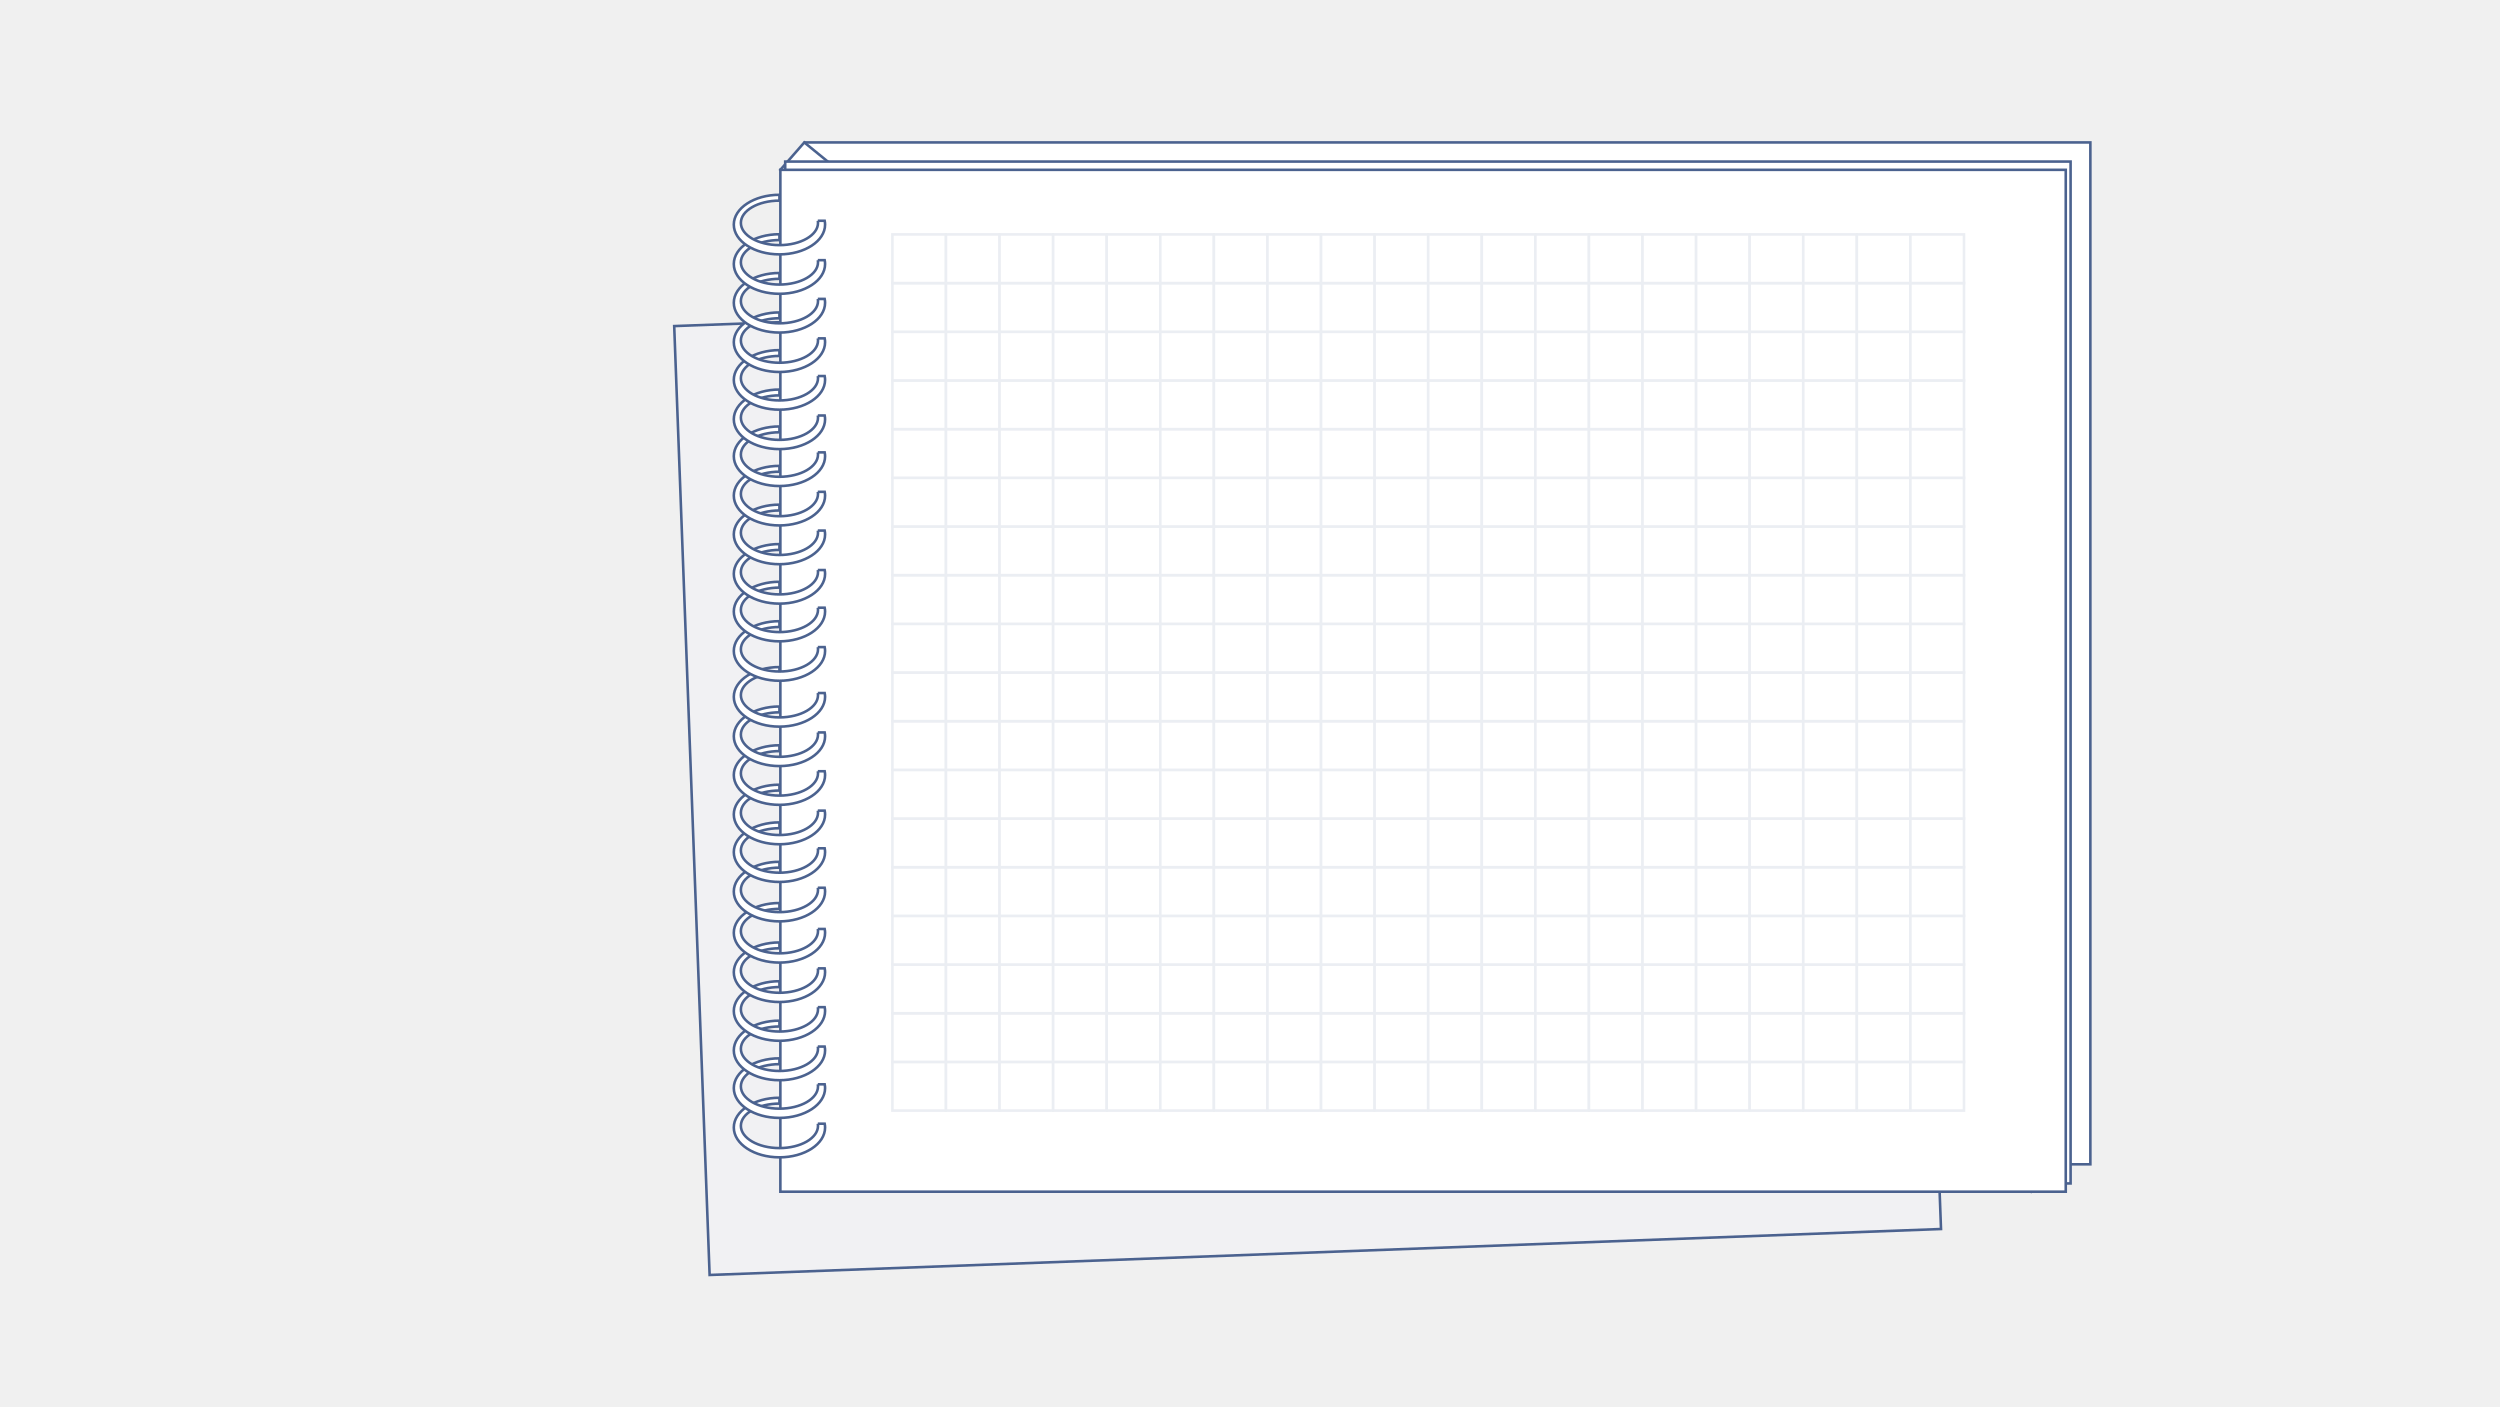
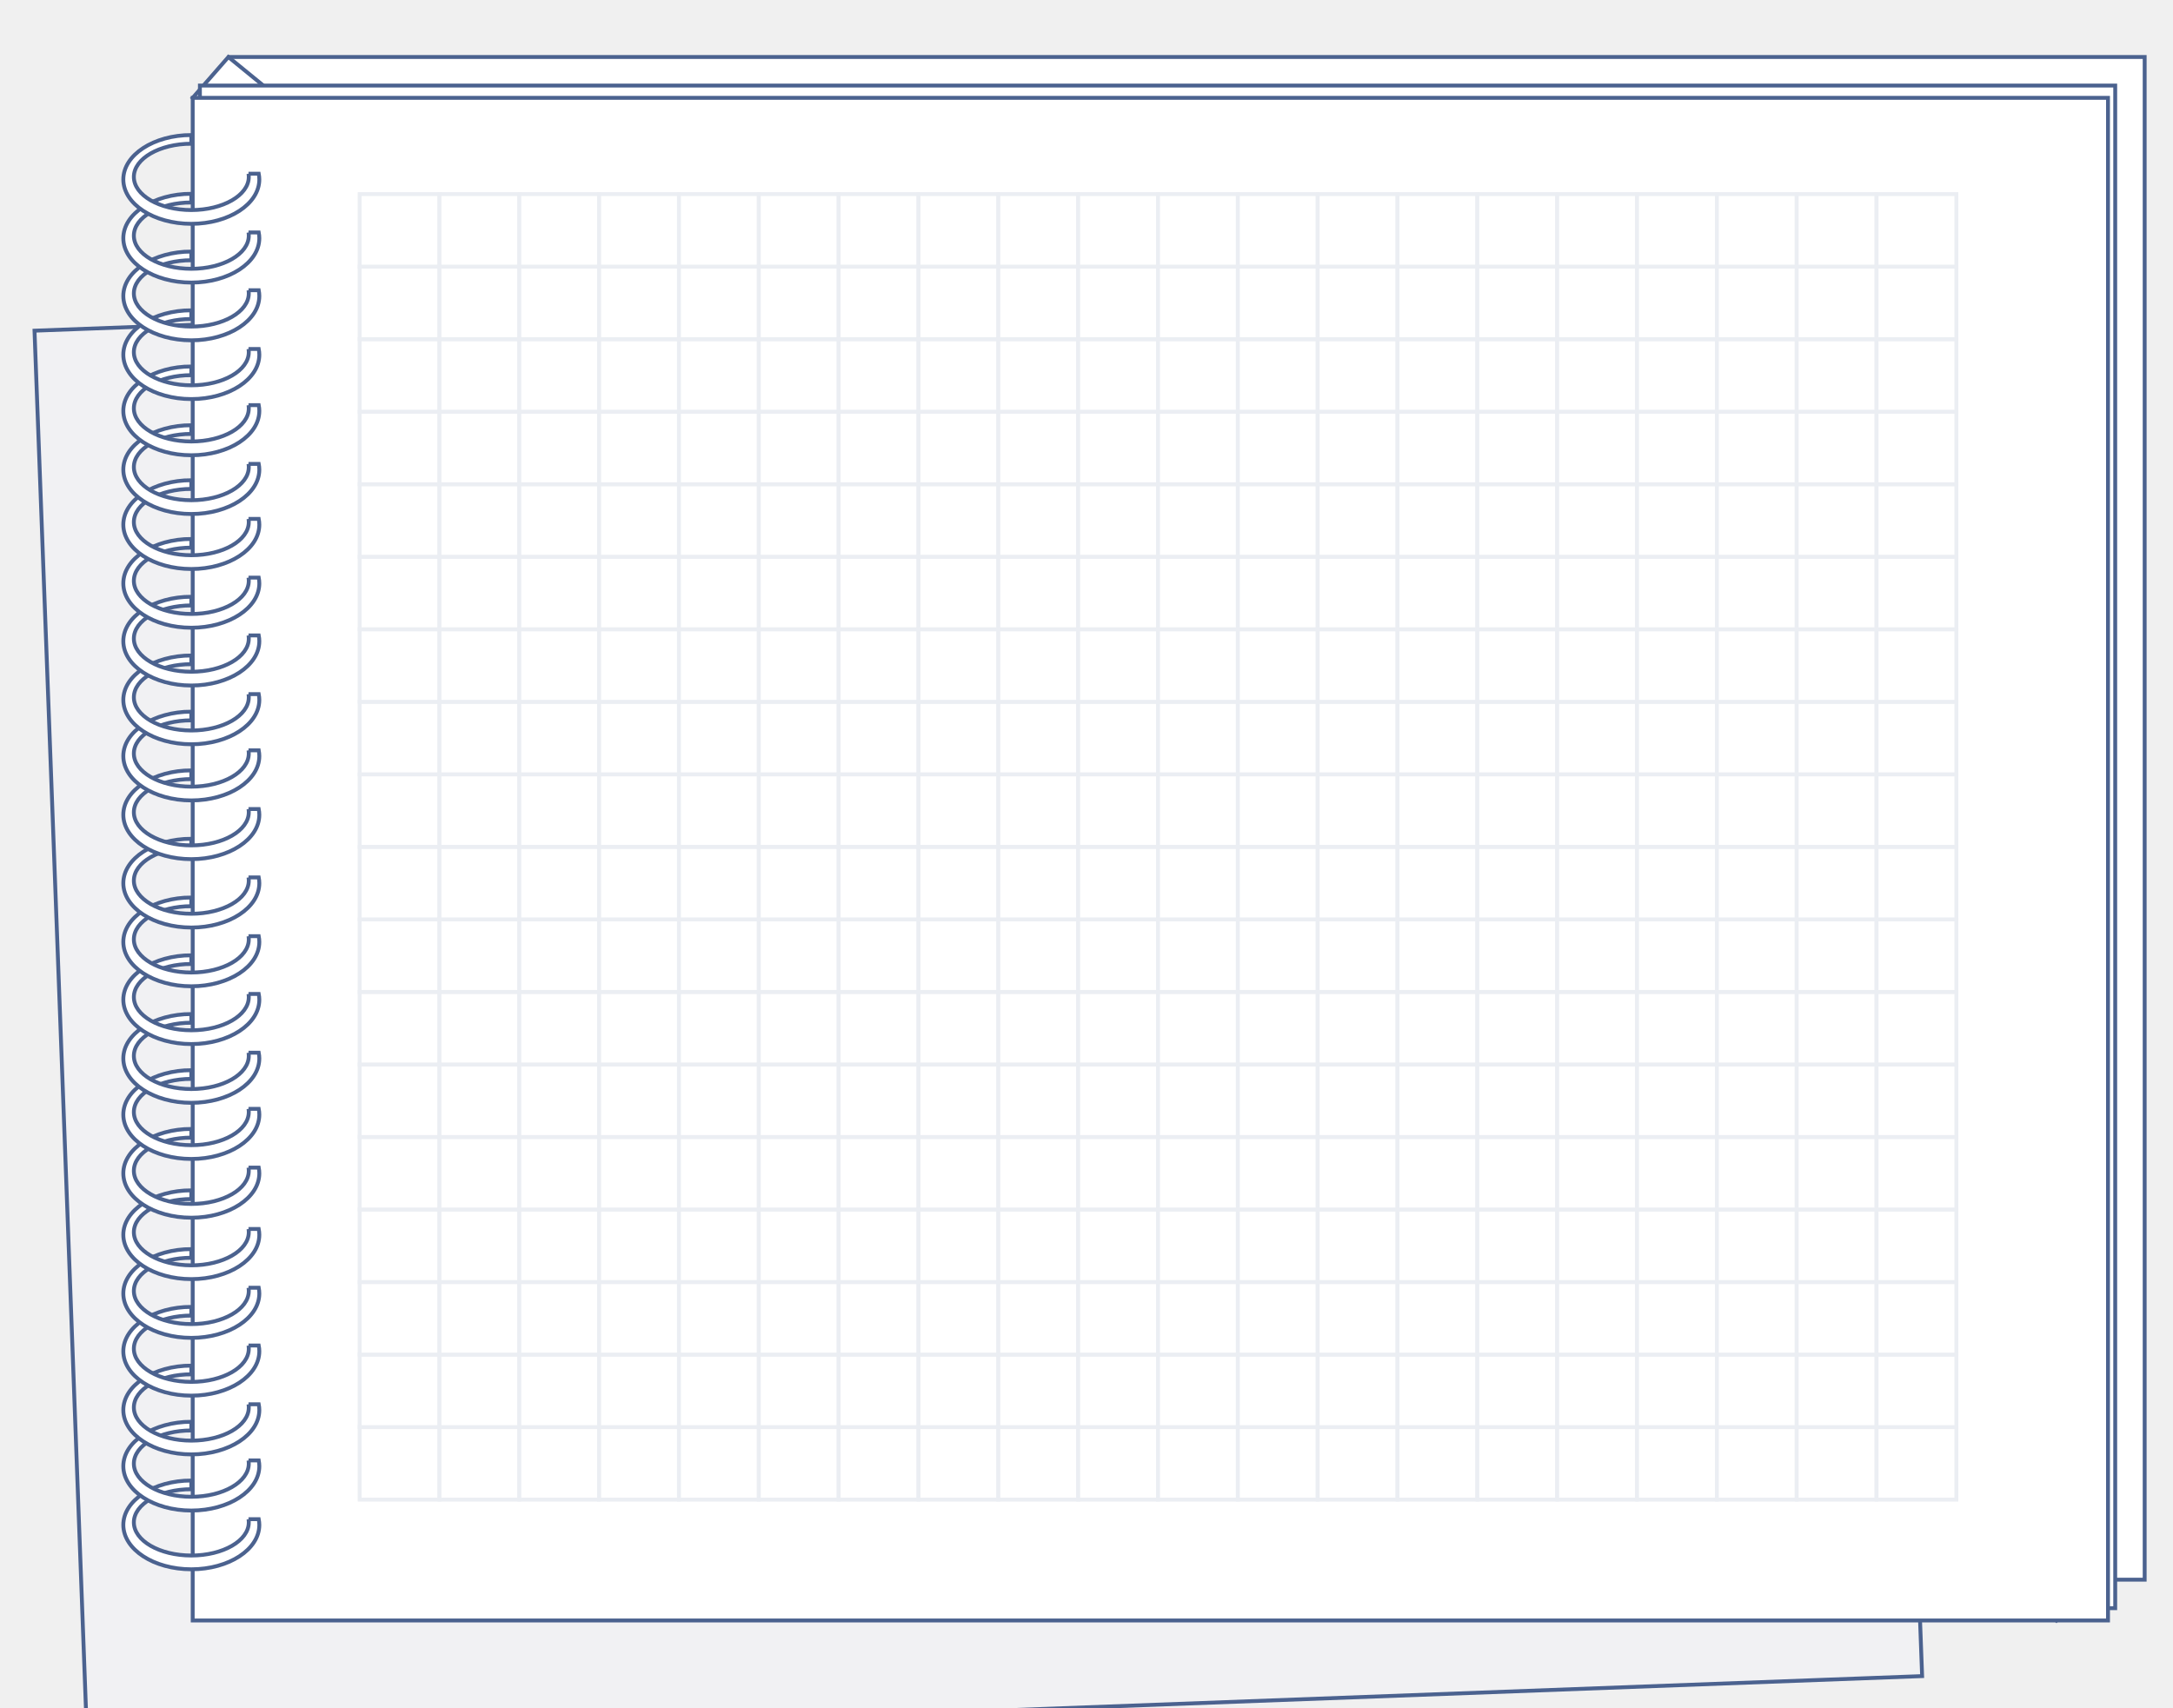
- <svg xmlns="http://www.w3.org/2000/svg" id="_2常見問題筆記本" data-name="2常見問題筆記本" viewBox="0 0 1920 1080">
+ <svg xmlns="http://www.w3.org/2000/svg" id="_2常見問題筆記本" data-name="2常見問題筆記本" viewBox="500 80 1120 880">
  <defs>
    <style>
      .cls-1 {
        opacity: .11;
      }

      .cls-2 {
        fill: #f1f1f3;
      }

      .cls-2, .cls-3 {
        stroke: #4b628f;
        stroke-miterlimit: 10;
        stroke-width: 2px;
      }

      .cls-3 {
        fill: #fff;
      }
    </style>
  </defs>
  <rect id="_底板" data-name="底板" class="cls-2" x="639.61" y="123.98" width="729.25" height="946.37" transform="translate(444.9462 1622.967) rotate(-92.1374)" />
  <rect id="_書底" data-name="書底" class="cls-3" x="719.41" y="8.18" width="784.79" height="987.18" transform="translate(610.0366 1613.58) rotate(-90)" />
  <polygon id="_厚度" data-name="厚度" class="cls-3" points="1578.27 894.17 1559.87 915.22 599.31 130.43 617.71 109.38 1578.27 894.17" />
  <rect id="_書頁" data-name="書頁" class="cls-3" x="704.23" y="22.89" width="784.79" height="987.18" transform="translate(580.1453 1613.111) rotate(-90)" />
  <rect id="_外框" data-name="外框" class="cls-3" x="700.51" y="29.24" width="784.79" height="987.18" transform="translate(570.0791 1615.728) rotate(-90)" />
  <g id="_線圈" data-name="線圈">
    <path class="cls-3" d="M628.09,863c.09.54.14,1.09.14,1.64,0,9.44-13.26,17.09-29.62,17.09s-29.62-7.65-29.62-17.09,13.26-17.09,29.62-17.09v-4.48c-19.36,0-35.05,10.24-35.05,22.88s15.69,22.88,35.05,22.88,35.05-10.24,35.05-22.88c0-1-.11-1.98-.3-2.95h-5.28Z" />
    <path class="cls-3" d="M628.09,832.72c.09.54.14,1.09.14,1.64,0,9.44-13.26,17.09-29.62,17.09s-29.62-7.65-29.62-17.09,13.26-17.09,29.62-17.09v-4.48c-19.36,0-35.05,10.24-35.05,22.88s15.69,22.88,35.05,22.88,35.05-10.24,35.05-22.88c0-1-.11-1.98-.3-2.95h-5.28Z" />
    <path class="cls-3" d="M628.09,803.78c.09.54.14,1.09.14,1.64,0,9.44-13.26,17.09-29.62,17.09s-29.62-7.65-29.62-17.09,13.26-17.09,29.62-17.09v-4.48c-19.36,0-35.05,10.24-35.05,22.88s15.69,22.88,35.05,22.88,35.05-10.24,35.05-22.88c0-1-.11-1.98-.3-2.95h-5.28Z" />
    <path class="cls-3" d="M628.09,773.5c.09.54.14,1.09.14,1.64,0,9.44-13.26,17.09-29.62,17.09s-29.62-7.65-29.62-17.09,13.26-17.09,29.62-17.09v-4.48c-19.36,0-35.05,10.24-35.05,22.88s15.69,22.88,35.05,22.88,35.05-10.24,35.05-22.88c0-1-.11-1.98-.3-2.95h-5.28Z" />
    <path class="cls-3" d="M628.09,743.72c.09.54.14,1.09.14,1.64,0,9.44-13.26,17.09-29.62,17.09s-29.62-7.65-29.62-17.09,13.26-17.09,29.62-17.09v-4.48c-19.36,0-35.05,10.24-35.05,22.88s15.69,22.88,35.05,22.88,35.05-10.24,35.05-22.88c0-1-.11-1.98-.3-2.95h-5.28Z" />
    <path class="cls-3" d="M628.09,713.44c.09.54.14,1.09.14,1.64,0,9.44-13.26,17.09-29.62,17.09s-29.62-7.65-29.62-17.09,13.26-17.09,29.62-17.09v-4.48c-19.36,0-35.05,10.24-35.05,22.88s15.69,22.88,35.05,22.88,35.05-10.24,35.05-22.88c0-1-.11-1.98-.3-2.95h-5.28Z" />
    <path class="cls-3" d="M628.09,681.79c.09.54.14,1.09.14,1.64,0,9.44-13.26,17.09-29.62,17.09s-29.62-7.65-29.62-17.09,13.26-17.09,29.62-17.09v-4.48c-19.36,0-35.05,10.24-35.05,22.88s15.69,22.88,35.05,22.88,35.05-10.24,35.05-22.88c0-1-.11-1.98-.3-2.95h-5.28Z" />
    <path class="cls-3" d="M628.09,651.51c.09.54.14,1.09.14,1.64,0,9.44-13.26,17.09-29.62,17.09s-29.62-7.65-29.62-17.09,13.26-17.09,29.62-17.09v-4.48c-19.36,0-35.05,10.24-35.05,22.88s15.69,22.88,35.05,22.88,35.05-10.24,35.05-22.88c0-1-.11-1.98-.3-2.95h-5.28Z" />
    <path class="cls-3" d="M628.09,622.57c.09.54.14,1.09.14,1.64,0,9.44-13.26,17.09-29.62,17.09s-29.62-7.65-29.62-17.09,13.26-17.09,29.62-17.09v-4.48c-19.36,0-35.05,10.24-35.05,22.88s15.69,22.88,35.05,22.88,35.05-10.24,35.05-22.88c0-1-.11-1.98-.3-2.95h-5.28Z" />
    <path class="cls-3" d="M628.09,592.29c.09.54.14,1.09.14,1.64,0,9.44-13.26,17.09-29.62,17.09s-29.62-7.65-29.62-17.09,13.26-17.09,29.62-17.09v-4.48c-19.36,0-35.05,10.24-35.05,22.88s15.69,22.88,35.05,22.88,35.05-10.24,35.05-22.88c0-1-.11-1.98-.3-2.95h-5.28Z" />
    <path class="cls-3" d="M628.09,562.51c.09.54.14,1.09.14,1.64,0,9.44-13.26,17.09-29.62,17.09s-29.62-7.65-29.62-17.09,13.26-17.09,29.62-17.09v-4.48c-19.36,0-35.05,10.24-35.05,22.88s15.69,22.88,35.05,22.88,35.05-10.24,35.05-22.88c0-1-.11-1.98-.3-2.95h-5.28Z" />
    <path class="cls-3" d="M628.09,532.23c.09.54.14,1.09.14,1.64,0,9.44-13.26,17.09-29.62,17.09s-29.62-7.65-29.62-17.09,13.26-17.09,29.62-17.09v-4.48c-19.36,0-35.05,10.24-35.05,22.88s15.69,22.88,35.05,22.88,35.05-10.24,35.05-22.88c0-1-.11-1.98-.3-2.95h-5.28Z" />
    <path class="cls-3" d="M628.09,496.99c.09.54.14,1.09.14,1.64,0,9.44-13.26,17.09-29.62,17.09s-29.62-7.65-29.62-17.09,13.26-17.09,29.62-17.09v-4.48c-19.36,0-35.05,10.24-35.05,22.88s15.69,22.88,35.05,22.88,35.05-10.24,35.05-22.88c0-1-.11-1.98-.3-2.95h-5.28Z" />
    <path class="cls-3" d="M628.09,466.72c.09.54.14,1.09.14,1.64,0,9.44-13.26,17.09-29.62,17.09s-29.62-7.65-29.62-17.09,13.26-17.09,29.62-17.09v-4.48c-19.36,0-35.05,10.24-35.05,22.88s15.69,22.88,35.05,22.88,35.05-10.24,35.05-22.88c0-1-.11-1.98-.3-2.95h-5.28Z" />
    <path class="cls-3" d="M628.09,437.77c.09.54.14,1.09.14,1.64,0,9.44-13.26,17.09-29.62,17.09s-29.62-7.65-29.62-17.09,13.26-17.09,29.62-17.09v-4.48c-19.36,0-35.05,10.24-35.05,22.88s15.69,22.88,35.05,22.88,35.05-10.24,35.05-22.88c0-1-.11-1.98-.3-2.95h-5.28Z" />
    <path class="cls-3" d="M628.09,407.49c.09.54.14,1.09.14,1.64,0,9.44-13.26,17.09-29.62,17.09s-29.62-7.65-29.62-17.09,13.26-17.09,29.62-17.09v-4.48c-19.36,0-35.05,10.24-35.05,22.88s15.69,22.88,35.05,22.88,35.05-10.24,35.05-22.88c0-1-.11-1.98-.3-2.95h-5.28Z" />
    <path class="cls-3" d="M628.09,377.71c.09.54.14,1.09.14,1.64,0,9.44-13.26,17.09-29.62,17.09s-29.62-7.65-29.62-17.09,13.26-17.09,29.62-17.09v-4.48c-19.36,0-35.05,10.24-35.05,22.88s15.69,22.88,35.05,22.88,35.05-10.24,35.05-22.88c0-1-.11-1.98-.3-2.95h-5.28Z" />
    <path class="cls-3" d="M628.09,347.44c.09.54.14,1.09.14,1.64,0,9.44-13.26,17.09-29.62,17.09s-29.62-7.65-29.62-17.09,13.26-17.09,29.62-17.09v-4.48c-19.36,0-35.05,10.24-35.05,22.88s15.69,22.88,35.05,22.88,35.05-10.24,35.05-22.88c0-1-.11-1.98-.3-2.95h-5.28Z" />
    <path class="cls-3" d="M628.09,319.09c.09.54.14,1.09.14,1.64,0,9.44-13.26,17.09-29.62,17.09s-29.62-7.65-29.62-17.09,13.26-17.09,29.62-17.09v-4.48c-19.36,0-35.05,10.24-35.05,22.88s15.69,22.88,35.05,22.88,35.05-10.24,35.05-22.88c0-1-.11-1.98-.3-2.95h-5.28Z" />
    <path class="cls-3" d="M628.09,288.81c.09.54.14,1.09.14,1.64,0,9.44-13.26,17.09-29.62,17.09s-29.62-7.65-29.62-17.09,13.26-17.09,29.62-17.09v-4.48c-19.36,0-35.05,10.24-35.05,22.88s15.69,22.88,35.05,22.88,35.05-10.24,35.05-22.88c0-1-.11-1.98-.3-2.95h-5.28Z" />
    <path class="cls-3" d="M628.09,259.86c.09.54.14,1.09.14,1.64,0,9.44-13.26,17.09-29.62,17.09s-29.62-7.65-29.62-17.09,13.26-17.09,29.62-17.09v-4.48c-19.36,0-35.05,10.24-35.05,22.88s15.69,22.88,35.05,22.88,35.05-10.24,35.05-22.88c0-1-.11-1.98-.3-2.95h-5.28Z" />
    <path class="cls-3" d="M628.09,229.58c.09.54.14,1.09.14,1.64,0,9.44-13.26,17.09-29.62,17.09s-29.62-7.65-29.62-17.09,13.26-17.09,29.62-17.09v-4.48c-19.36,0-35.05,10.24-35.05,22.88s15.69,22.88,35.05,22.88,35.05-10.24,35.05-22.88c0-1-.11-1.98-.3-2.95h-5.28Z" />
    <path class="cls-3" d="M628.09,199.81c.09.54.14,1.09.14,1.64,0,9.44-13.26,17.09-29.62,17.09s-29.62-7.65-29.62-17.09,13.26-17.09,29.62-17.09v-4.48c-19.36,0-35.05,10.24-35.05,22.88s15.69,22.88,35.05,22.88,35.05-10.24,35.05-22.88c0-1-.11-1.98-.3-2.95h-5.28Z" />
    <path class="cls-3" d="M628.09,169.53c.09.54.14,1.09.14,1.64,0,9.44-13.26,17.09-29.62,17.09s-29.62-7.65-29.62-17.09,13.26-17.09,29.62-17.09v-4.48c-19.36,0-35.05,10.24-35.05,22.88s15.69,22.88,35.05,22.88,35.05-10.24,35.05-22.88c0-1-.11-1.98-.3-2.95h-5.28Z" />
  </g>
  <g id="_格線" data-name="格線" class="cls-1">
    <rect class="cls-3" x="685.37" y="815.54" width="41.15" height="37.38" />
    <rect class="cls-3" x="685.37" y="778.16" width="41.15" height="37.38" />
    <rect class="cls-3" x="685.37" y="740.78" width="41.15" height="37.38" />
    <rect class="cls-3" x="685.37" y="703.39" width="41.15" height="37.38" />
    <rect class="cls-3" x="685.37" y="666.01" width="41.15" height="37.38" />
    <rect class="cls-3" x="685.37" y="628.63" width="41.15" height="37.38" />
    <rect class="cls-3" x="685.37" y="591.25" width="41.15" height="37.38" />
    <rect class="cls-3" x="685.37" y="553.87" width="41.15" height="37.38" />
    <rect class="cls-3" x="685.37" y="516.48" width="41.15" height="37.38" />
    <rect class="cls-3" x="685.37" y="479.1" width="41.15" height="37.38" />
    <rect class="cls-3" x="685.37" y="441.72" width="41.15" height="37.38" />
    <rect class="cls-3" x="685.37" y="404.34" width="41.15" height="37.38" />
    <rect class="cls-3" x="685.37" y="366.95" width="41.15" height="37.38" />
    <rect class="cls-3" x="685.37" y="329.57" width="41.15" height="37.38" />
    <rect class="cls-3" x="685.37" y="292.19" width="41.15" height="37.38" />
    <rect class="cls-3" x="685.37" y="254.81" width="41.15" height="37.38" />
    <rect class="cls-3" x="685.37" y="217.42" width="41.15" height="37.38" />
    <rect class="cls-3" x="685.37" y="180.04" width="41.15" height="37.38" />
    <rect class="cls-3" x="726.51" y="815.54" width="41.15" height="37.38" />
    <rect class="cls-3" x="726.51" y="778.16" width="41.15" height="37.38" />
    <rect class="cls-3" x="726.51" y="740.78" width="41.15" height="37.38" />
    <rect class="cls-3" x="726.51" y="703.39" width="41.15" height="37.38" />
    <rect class="cls-3" x="726.51" y="666.01" width="41.15" height="37.38" />
    <rect class="cls-3" x="726.51" y="628.63" width="41.15" height="37.38" />
    <rect class="cls-3" x="726.51" y="591.25" width="41.15" height="37.38" />
    <rect class="cls-3" x="726.51" y="553.87" width="41.15" height="37.38" />
    <rect class="cls-3" x="726.51" y="516.48" width="41.15" height="37.38" />
    <rect class="cls-3" x="726.51" y="479.1" width="41.15" height="37.38" />
    <rect class="cls-3" x="726.51" y="441.72" width="41.15" height="37.38" />
    <rect class="cls-3" x="726.51" y="404.34" width="41.15" height="37.38" />
    <rect class="cls-3" x="726.51" y="366.95" width="41.15" height="37.38" />
    <rect class="cls-3" x="726.51" y="329.57" width="41.15" height="37.38" />
    <rect class="cls-3" x="726.51" y="292.19" width="41.15" height="37.38" />
    <rect class="cls-3" x="726.51" y="254.81" width="41.15" height="37.38" />
    <rect class="cls-3" x="726.51" y="217.42" width="41.15" height="37.38" />
    <rect class="cls-3" x="726.51" y="180.04" width="41.15" height="37.38" />
    <rect class="cls-3" x="767.66" y="815.54" width="41.15" height="37.38" />
    <rect class="cls-3" x="767.66" y="778.16" width="41.15" height="37.38" />
    <rect class="cls-3" x="767.66" y="740.78" width="41.15" height="37.38" />
    <rect class="cls-3" x="767.66" y="703.39" width="41.15" height="37.38" />
    <rect class="cls-3" x="767.66" y="666.01" width="41.15" height="37.38" />
    <rect class="cls-3" x="767.66" y="628.63" width="41.15" height="37.38" />
    <rect class="cls-3" x="767.66" y="591.25" width="41.15" height="37.38" />
    <rect class="cls-3" x="767.66" y="553.87" width="41.15" height="37.38" />
    <rect class="cls-3" x="767.66" y="516.48" width="41.15" height="37.38" />
    <rect class="cls-3" x="767.66" y="479.1" width="41.15" height="37.38" />
    <rect class="cls-3" x="767.66" y="441.72" width="41.15" height="37.38" />
    <rect class="cls-3" x="767.66" y="404.34" width="41.15" height="37.38" />
    <rect class="cls-3" x="767.66" y="366.95" width="41.15" height="37.38" />
    <rect class="cls-3" x="767.66" y="329.57" width="41.15" height="37.38" />
    <rect class="cls-3" x="767.66" y="292.19" width="41.15" height="37.38" />
    <rect class="cls-3" x="767.66" y="254.81" width="41.15" height="37.38" />
    <rect class="cls-3" x="767.66" y="217.42" width="41.15" height="37.38" />
    <rect class="cls-3" x="767.66" y="180.04" width="41.15" height="37.38" />
    <rect class="cls-3" x="808.81" y="815.54" width="41.15" height="37.38" />
    <rect class="cls-3" x="808.81" y="778.16" width="41.15" height="37.38" />
    <rect class="cls-3" x="808.81" y="740.78" width="41.15" height="37.38" />
    <rect class="cls-3" x="808.81" y="703.39" width="41.15" height="37.38" />
    <rect class="cls-3" x="808.81" y="666.01" width="41.15" height="37.38" />
    <rect class="cls-3" x="808.81" y="628.63" width="41.15" height="37.38" />
    <rect class="cls-3" x="808.81" y="591.25" width="41.15" height="37.38" />
    <rect class="cls-3" x="808.81" y="553.87" width="41.15" height="37.38" />
    <rect class="cls-3" x="808.81" y="516.48" width="41.15" height="37.38" />
    <rect class="cls-3" x="808.81" y="479.1" width="41.15" height="37.38" />
    <rect class="cls-3" x="808.81" y="441.72" width="41.15" height="37.38" />
    <rect class="cls-3" x="808.81" y="404.34" width="41.15" height="37.38" />
    <rect class="cls-3" x="808.81" y="366.95" width="41.15" height="37.38" />
    <rect class="cls-3" x="808.81" y="329.57" width="41.15" height="37.38" />
    <rect class="cls-3" x="808.81" y="292.19" width="41.15" height="37.38" />
    <rect class="cls-3" x="808.81" y="254.81" width="41.15" height="37.38" />
    <rect class="cls-3" x="808.81" y="217.42" width="41.15" height="37.38" />
    <rect class="cls-3" x="808.81" y="180.04" width="41.15" height="37.38" />
    <rect class="cls-3" x="849.96" y="815.54" width="41.15" height="37.38" />
    <rect class="cls-3" x="849.96" y="778.16" width="41.15" height="37.38" />
    <rect class="cls-3" x="849.96" y="740.78" width="41.15" height="37.38" />
    <rect class="cls-3" x="849.96" y="703.39" width="41.15" height="37.38" />
    <rect class="cls-3" x="849.96" y="666.01" width="41.15" height="37.38" />
    <rect class="cls-3" x="849.96" y="628.63" width="41.15" height="37.38" />
    <rect class="cls-3" x="849.96" y="591.25" width="41.15" height="37.38" />
    <rect class="cls-3" x="849.96" y="553.87" width="41.15" height="37.38" />
    <rect class="cls-3" x="849.96" y="516.48" width="41.15" height="37.38" />
    <rect class="cls-3" x="849.96" y="479.1" width="41.15" height="37.38" />
    <rect class="cls-3" x="849.96" y="441.72" width="41.15" height="37.38" />
    <rect class="cls-3" x="849.96" y="404.34" width="41.15" height="37.38" />
    <rect class="cls-3" x="849.96" y="366.95" width="41.15" height="37.38" />
    <rect class="cls-3" x="849.96" y="329.57" width="41.15" height="37.38" />
    <rect class="cls-3" x="849.96" y="292.19" width="41.15" height="37.38" />
    <rect class="cls-3" x="849.96" y="254.81" width="41.15" height="37.38" />
    <rect class="cls-3" x="849.96" y="217.42" width="41.15" height="37.38" />
    <rect class="cls-3" x="849.96" y="180.04" width="41.15" height="37.38" />
    <rect class="cls-3" x="891.11" y="815.54" width="41.15" height="37.38" />
    <rect class="cls-3" x="891.11" y="778.16" width="41.15" height="37.38" />
    <rect class="cls-3" x="891.11" y="740.78" width="41.15" height="37.38" />
    <rect class="cls-3" x="891.11" y="703.39" width="41.15" height="37.38" />
    <rect class="cls-3" x="891.11" y="666.01" width="41.15" height="37.38" />
    <rect class="cls-3" x="891.11" y="628.63" width="41.15" height="37.38" />
    <rect class="cls-3" x="891.11" y="591.25" width="41.15" height="37.38" />
    <rect class="cls-3" x="891.11" y="553.87" width="41.15" height="37.38" />
    <rect class="cls-3" x="891.11" y="516.48" width="41.15" height="37.38" />
    <rect class="cls-3" x="891.11" y="479.1" width="41.15" height="37.38" />
    <rect class="cls-3" x="891.11" y="441.72" width="41.15" height="37.38" />
    <rect class="cls-3" x="891.11" y="404.34" width="41.15" height="37.38" />
    <rect class="cls-3" x="891.11" y="366.95" width="41.15" height="37.38" />
    <rect class="cls-3" x="891.11" y="329.57" width="41.15" height="37.38" />
    <rect class="cls-3" x="891.11" y="292.19" width="41.15" height="37.38" />
    <rect class="cls-3" x="891.11" y="254.81" width="41.15" height="37.38" />
    <rect class="cls-3" x="891.11" y="217.42" width="41.15" height="37.38" />
    <rect class="cls-3" x="891.11" y="180.04" width="41.15" height="37.38" />
    <rect class="cls-3" x="932.26" y="815.54" width="41.15" height="37.38" />
    <rect class="cls-3" x="932.26" y="778.16" width="41.15" height="37.38" />
    <rect class="cls-3" x="932.26" y="740.78" width="41.15" height="37.38" />
    <rect class="cls-3" x="932.26" y="703.39" width="41.15" height="37.38" />
    <rect class="cls-3" x="932.26" y="666.01" width="41.15" height="37.38" />
    <rect class="cls-3" x="932.26" y="628.63" width="41.15" height="37.38" />
    <rect class="cls-3" x="932.26" y="591.25" width="41.15" height="37.38" />
    <rect class="cls-3" x="932.26" y="553.87" width="41.15" height="37.38" />
    <rect class="cls-3" x="932.26" y="516.48" width="41.15" height="37.38" />
    <rect class="cls-3" x="932.26" y="479.1" width="41.15" height="37.38" />
    <rect class="cls-3" x="932.26" y="441.72" width="41.15" height="37.38" />
    <rect class="cls-3" x="932.26" y="404.34" width="41.15" height="37.38" />
    <rect class="cls-3" x="932.26" y="366.95" width="41.15" height="37.38" />
    <rect class="cls-3" x="932.26" y="329.57" width="41.15" height="37.38" />
    <rect class="cls-3" x="932.26" y="292.19" width="41.15" height="37.38" />
    <rect class="cls-3" x="932.26" y="254.81" width="41.15" height="37.38" />
    <rect class="cls-3" x="932.26" y="217.42" width="41.15" height="37.38" />
    <rect class="cls-3" x="932.26" y="180.04" width="41.15" height="37.38" />
    <rect class="cls-3" x="973.41" y="815.54" width="41.15" height="37.38" />
    <rect class="cls-3" x="973.41" y="778.16" width="41.15" height="37.38" />
    <rect class="cls-3" x="973.41" y="740.78" width="41.15" height="37.38" />
    <rect class="cls-3" x="973.41" y="703.39" width="41.15" height="37.38" />
    <rect class="cls-3" x="973.41" y="666.01" width="41.15" height="37.38" />
    <rect class="cls-3" x="973.41" y="628.63" width="41.15" height="37.38" />
    <rect class="cls-3" x="973.41" y="591.25" width="41.15" height="37.38" />
    <rect class="cls-3" x="973.41" y="553.87" width="41.15" height="37.38" />
    <rect class="cls-3" x="973.41" y="516.48" width="41.15" height="37.38" />
    <rect class="cls-3" x="973.41" y="479.1" width="41.15" height="37.38" />
    <rect class="cls-3" x="973.41" y="441.72" width="41.15" height="37.38" />
    <rect class="cls-3" x="973.41" y="404.34" width="41.15" height="37.38" />
    <rect class="cls-3" x="973.41" y="366.95" width="41.15" height="37.38" />
    <rect class="cls-3" x="973.41" y="329.57" width="41.15" height="37.38" />
    <rect class="cls-3" x="973.41" y="292.19" width="41.15" height="37.38" />
    <rect class="cls-3" x="973.41" y="254.81" width="41.15" height="37.38" />
    <rect class="cls-3" x="973.41" y="217.42" width="41.15" height="37.38" />
    <rect class="cls-3" x="973.41" y="180.04" width="41.15" height="37.38" />
    <rect class="cls-3" x="1014.56" y="815.54" width="41.15" height="37.38" />
    <rect class="cls-3" x="1014.56" y="778.16" width="41.15" height="37.38" />
    <rect class="cls-3" x="1014.56" y="740.78" width="41.15" height="37.38" />
    <rect class="cls-3" x="1014.56" y="703.39" width="41.15" height="37.38" />
    <rect class="cls-3" x="1014.56" y="666.01" width="41.15" height="37.38" />
    <rect class="cls-3" x="1014.56" y="628.63" width="41.15" height="37.38" />
    <rect class="cls-3" x="1014.56" y="591.25" width="41.15" height="37.38" />
    <rect class="cls-3" x="1014.56" y="553.87" width="41.15" height="37.38" />
    <rect class="cls-3" x="1014.56" y="516.48" width="41.15" height="37.38" />
    <rect class="cls-3" x="1014.56" y="479.1" width="41.15" height="37.38" />
    <rect class="cls-3" x="1014.56" y="441.72" width="41.15" height="37.38" />
    <rect class="cls-3" x="1014.56" y="404.34" width="41.15" height="37.38" />
    <rect class="cls-3" x="1014.56" y="366.95" width="41.15" height="37.38" />
    <rect class="cls-3" x="1014.56" y="329.57" width="41.15" height="37.38" />
    <rect class="cls-3" x="1014.56" y="292.19" width="41.15" height="37.38" />
    <rect class="cls-3" x="1014.56" y="254.81" width="41.15" height="37.38" />
    <rect class="cls-3" x="1014.56" y="217.42" width="41.15" height="37.38" />
    <rect class="cls-3" x="1014.56" y="180.04" width="41.15" height="37.38" />
    <rect class="cls-3" x="1055.71" y="815.54" width="41.15" height="37.38" />
    <rect class="cls-3" x="1055.71" y="778.16" width="41.15" height="37.38" />
    <rect class="cls-3" x="1055.71" y="740.78" width="41.15" height="37.38" />
    <rect class="cls-3" x="1055.71" y="703.39" width="41.15" height="37.38" />
    <rect class="cls-3" x="1055.71" y="666.01" width="41.15" height="37.38" />
    <rect class="cls-3" x="1055.71" y="628.63" width="41.15" height="37.38" />
    <rect class="cls-3" x="1055.71" y="591.25" width="41.15" height="37.38" />
    <rect class="cls-3" x="1055.71" y="553.87" width="41.15" height="37.38" />
    <rect class="cls-3" x="1055.71" y="516.48" width="41.15" height="37.38" />
    <rect class="cls-3" x="1055.71" y="479.1" width="41.15" height="37.38" />
    <rect class="cls-3" x="1055.71" y="441.72" width="41.15" height="37.38" />
    <rect class="cls-3" x="1055.71" y="404.34" width="41.15" height="37.38" />
    <rect class="cls-3" x="1055.71" y="366.95" width="41.15" height="37.38" />
    <rect class="cls-3" x="1055.71" y="329.57" width="41.15" height="37.38" />
    <rect class="cls-3" x="1055.71" y="292.19" width="41.15" height="37.38" />
    <rect class="cls-3" x="1055.71" y="254.81" width="41.15" height="37.38" />
    <rect class="cls-3" x="1055.71" y="217.42" width="41.15" height="37.38" />
    <rect class="cls-3" x="1055.71" y="180.04" width="41.15" height="37.38" />
    <rect class="cls-3" x="1096.86" y="815.54" width="41.15" height="37.38" />
    <rect class="cls-3" x="1096.86" y="778.16" width="41.15" height="37.38" />
    <rect class="cls-3" x="1096.86" y="740.78" width="41.15" height="37.38" />
    <rect class="cls-3" x="1096.86" y="703.39" width="41.15" height="37.38" />
    <rect class="cls-3" x="1096.86" y="666.01" width="41.15" height="37.38" />
    <rect class="cls-3" x="1096.86" y="628.63" width="41.15" height="37.38" />
    <rect class="cls-3" x="1096.86" y="591.25" width="41.15" height="37.38" />
    <rect class="cls-3" x="1096.86" y="553.87" width="41.15" height="37.38" />
    <rect class="cls-3" x="1096.86" y="516.48" width="41.15" height="37.38" />
    <rect class="cls-3" x="1096.86" y="479.1" width="41.15" height="37.38" />
    <rect class="cls-3" x="1096.86" y="441.72" width="41.15" height="37.38" />
    <rect class="cls-3" x="1096.86" y="404.34" width="41.15" height="37.38" />
    <rect class="cls-3" x="1096.86" y="366.95" width="41.15" height="37.38" />
    <rect class="cls-3" x="1096.86" y="329.57" width="41.15" height="37.38" />
    <rect class="cls-3" x="1096.86" y="292.19" width="41.15" height="37.38" />
    <rect class="cls-3" x="1096.86" y="254.81" width="41.15" height="37.38" />
    <rect class="cls-3" x="1096.86" y="217.42" width="41.15" height="37.38" />
    <rect class="cls-3" x="1096.86" y="180.04" width="41.15" height="37.38" />
    <rect class="cls-3" x="1138.01" y="815.54" width="41.15" height="37.38" />
    <rect class="cls-3" x="1138.01" y="778.16" width="41.15" height="37.38" />
    <rect class="cls-3" x="1138.01" y="740.78" width="41.15" height="37.38" />
    <rect class="cls-3" x="1138.01" y="703.39" width="41.15" height="37.38" />
    <rect class="cls-3" x="1138.01" y="666.01" width="41.15" height="37.38" />
    <rect class="cls-3" x="1138.01" y="628.63" width="41.15" height="37.38" />
    <rect class="cls-3" x="1138.01" y="591.25" width="41.15" height="37.38" />
    <rect class="cls-3" x="1138.01" y="553.87" width="41.15" height="37.38" />
    <rect class="cls-3" x="1138.01" y="516.48" width="41.15" height="37.38" />
    <rect class="cls-3" x="1138.01" y="479.1" width="41.15" height="37.38" />
    <rect class="cls-3" x="1138.01" y="441.72" width="41.15" height="37.38" />
    <rect class="cls-3" x="1138.01" y="404.34" width="41.15" height="37.38" />
    <rect class="cls-3" x="1138.01" y="366.95" width="41.15" height="37.38" />
    <rect class="cls-3" x="1138.01" y="329.57" width="41.15" height="37.38" />
    <rect class="cls-3" x="1138.01" y="292.19" width="41.15" height="37.38" />
    <rect class="cls-3" x="1138.01" y="254.81" width="41.15" height="37.38" />
    <rect class="cls-3" x="1138.01" y="217.42" width="41.15" height="37.38" />
    <rect class="cls-3" x="1138.01" y="180.04" width="41.15" height="37.38" />
    <rect class="cls-3" x="1179.16" y="815.54" width="41.15" height="37.38" />
    <rect class="cls-3" x="1179.16" y="778.16" width="41.15" height="37.38" />
    <rect class="cls-3" x="1179.16" y="740.78" width="41.15" height="37.38" />
    <rect class="cls-3" x="1179.16" y="703.39" width="41.15" height="37.38" />
    <rect class="cls-3" x="1179.16" y="666.01" width="41.15" height="37.38" />
    <rect class="cls-3" x="1179.16" y="628.63" width="41.15" height="37.38" />
    <rect class="cls-3" x="1179.16" y="591.25" width="41.15" height="37.38" />
    <rect class="cls-3" x="1179.16" y="553.87" width="41.15" height="37.38" />
    <rect class="cls-3" x="1179.16" y="516.48" width="41.15" height="37.38" />
    <rect class="cls-3" x="1179.16" y="479.1" width="41.15" height="37.38" />
    <rect class="cls-3" x="1179.16" y="441.72" width="41.15" height="37.38" />
    <rect class="cls-3" x="1179.16" y="404.34" width="41.15" height="37.38" />
    <rect class="cls-3" x="1179.16" y="366.95" width="41.15" height="37.38" />
    <rect class="cls-3" x="1179.16" y="329.57" width="41.15" height="37.38" />
    <rect class="cls-3" x="1179.16" y="292.19" width="41.15" height="37.38" />
    <rect class="cls-3" x="1179.16" y="254.81" width="41.15" height="37.38" />
    <rect class="cls-3" x="1179.16" y="217.42" width="41.15" height="37.38" />
    <rect class="cls-3" x="1179.16" y="180.04" width="41.15" height="37.38" />
    <rect class="cls-3" x="1220.3" y="815.54" width="41.15" height="37.38" />
    <rect class="cls-3" x="1220.3" y="778.16" width="41.15" height="37.38" />
    <rect class="cls-3" x="1220.3" y="740.78" width="41.15" height="37.38" />
    <rect class="cls-3" x="1220.3" y="703.39" width="41.15" height="37.38" />
    <rect class="cls-3" x="1220.3" y="666.01" width="41.15" height="37.38" />
    <rect class="cls-3" x="1220.3" y="628.63" width="41.15" height="37.38" />
    <rect class="cls-3" x="1220.3" y="591.25" width="41.15" height="37.38" />
    <rect class="cls-3" x="1220.3" y="553.87" width="41.15" height="37.38" />
    <rect class="cls-3" x="1220.3" y="516.48" width="41.15" height="37.38" />
    <rect class="cls-3" x="1220.3" y="479.1" width="41.15" height="37.38" />
    <rect class="cls-3" x="1220.3" y="441.72" width="41.15" height="37.38" />
    <rect class="cls-3" x="1220.3" y="404.34" width="41.15" height="37.38" />
    <rect class="cls-3" x="1220.3" y="366.95" width="41.15" height="37.38" />
    <rect class="cls-3" x="1220.3" y="329.57" width="41.15" height="37.38" />
    <rect class="cls-3" x="1220.3" y="292.19" width="41.15" height="37.38" />
    <rect class="cls-3" x="1220.3" y="254.81" width="41.15" height="37.38" />
    <rect class="cls-3" x="1220.3" y="217.42" width="41.15" height="37.38" />
    <rect class="cls-3" x="1220.3" y="180.04" width="41.15" height="37.38" />
    <rect class="cls-3" x="1261.45" y="815.54" width="41.15" height="37.38" />
    <rect class="cls-3" x="1261.45" y="778.16" width="41.15" height="37.38" />
    <rect class="cls-3" x="1261.45" y="740.78" width="41.15" height="37.38" />
    <rect class="cls-3" x="1261.45" y="703.39" width="41.15" height="37.38" />
    <rect class="cls-3" x="1261.45" y="666.01" width="41.15" height="37.38" />
    <rect class="cls-3" x="1261.45" y="628.63" width="41.15" height="37.38" />
    <rect class="cls-3" x="1261.45" y="591.25" width="41.15" height="37.38" />
    <rect class="cls-3" x="1261.45" y="553.87" width="41.15" height="37.38" />
    <rect class="cls-3" x="1261.45" y="516.48" width="41.15" height="37.38" />
    <rect class="cls-3" x="1261.45" y="479.1" width="41.15" height="37.38" />
    <rect class="cls-3" x="1261.45" y="441.72" width="41.15" height="37.38" />
    <rect class="cls-3" x="1261.45" y="404.34" width="41.15" height="37.38" />
    <rect class="cls-3" x="1261.45" y="366.95" width="41.15" height="37.38" />
    <rect class="cls-3" x="1261.45" y="329.57" width="41.15" height="37.38" />
    <rect class="cls-3" x="1261.45" y="292.19" width="41.15" height="37.38" />
    <rect class="cls-3" x="1261.45" y="254.81" width="41.15" height="37.38" />
    <rect class="cls-3" x="1261.45" y="217.42" width="41.15" height="37.38" />
    <rect class="cls-3" x="1261.45" y="180.04" width="41.15" height="37.38" />
    <rect class="cls-3" x="1302.6" y="815.54" width="41.15" height="37.38" />
    <rect class="cls-3" x="1302.6" y="778.16" width="41.15" height="37.38" />
    <rect class="cls-3" x="1302.6" y="740.78" width="41.15" height="37.38" />
    <rect class="cls-3" x="1302.6" y="703.39" width="41.15" height="37.38" />
    <rect class="cls-3" x="1302.6" y="666.01" width="41.15" height="37.38" />
    <rect class="cls-3" x="1302.6" y="628.63" width="41.15" height="37.38" />
    <rect class="cls-3" x="1302.6" y="591.25" width="41.15" height="37.38" />
    <rect class="cls-3" x="1302.6" y="553.87" width="41.15" height="37.38" />
    <rect class="cls-3" x="1302.6" y="516.48" width="41.15" height="37.38" />
    <rect class="cls-3" x="1302.6" y="479.1" width="41.15" height="37.38" />
    <rect class="cls-3" x="1302.6" y="441.72" width="41.15" height="37.38" />
    <rect class="cls-3" x="1302.6" y="404.34" width="41.15" height="37.38" />
    <rect class="cls-3" x="1302.6" y="366.95" width="41.15" height="37.38" />
    <rect class="cls-3" x="1302.6" y="329.57" width="41.15" height="37.38" />
    <rect class="cls-3" x="1302.6" y="292.19" width="41.15" height="37.38" />
    <rect class="cls-3" x="1302.6" y="254.81" width="41.15" height="37.38" />
    <rect class="cls-3" x="1302.6" y="217.42" width="41.15" height="37.38" />
    <rect class="cls-3" x="1302.6" y="180.04" width="41.15" height="37.38" />
    <rect class="cls-3" x="1343.75" y="815.54" width="41.15" height="37.38" />
    <rect class="cls-3" x="1343.75" y="778.16" width="41.15" height="37.38" />
    <rect class="cls-3" x="1343.75" y="740.78" width="41.15" height="37.38" />
    <rect class="cls-3" x="1343.75" y="703.39" width="41.15" height="37.38" />
    <rect class="cls-3" x="1343.75" y="666.01" width="41.15" height="37.38" />
    <rect class="cls-3" x="1343.75" y="628.63" width="41.15" height="37.38" />
    <rect class="cls-3" x="1343.75" y="591.25" width="41.15" height="37.38" />
    <rect class="cls-3" x="1343.75" y="553.87" width="41.15" height="37.38" />
    <rect class="cls-3" x="1343.75" y="516.48" width="41.15" height="37.38" />
    <rect class="cls-3" x="1343.75" y="479.1" width="41.15" height="37.38" />
    <rect class="cls-3" x="1343.75" y="441.72" width="41.15" height="37.38" />
    <rect class="cls-3" x="1343.75" y="404.34" width="41.15" height="37.38" />
    <rect class="cls-3" x="1343.75" y="366.95" width="41.15" height="37.38" />
    <rect class="cls-3" x="1343.75" y="329.57" width="41.15" height="37.38" />
    <rect class="cls-3" x="1343.75" y="292.19" width="41.15" height="37.38" />
    <rect class="cls-3" x="1343.75" y="254.81" width="41.15" height="37.38" />
    <rect class="cls-3" x="1343.75" y="217.42" width="41.15" height="37.38" />
    <rect class="cls-3" x="1343.75" y="180.04" width="41.15" height="37.38" />
    <rect class="cls-3" x="1384.9" y="815.54" width="41.15" height="37.38" />
    <rect class="cls-3" x="1384.9" y="778.16" width="41.15" height="37.38" />
    <rect class="cls-3" x="1384.9" y="740.78" width="41.15" height="37.38" />
    <rect class="cls-3" x="1384.9" y="703.39" width="41.15" height="37.38" />
    <rect class="cls-3" x="1384.9" y="666.01" width="41.15" height="37.38" />
    <rect class="cls-3" x="1384.9" y="628.63" width="41.15" height="37.38" />
    <rect class="cls-3" x="1384.9" y="591.25" width="41.15" height="37.38" />
    <rect class="cls-3" x="1384.9" y="553.87" width="41.15" height="37.38" />
    <rect class="cls-3" x="1384.9" y="516.48" width="41.15" height="37.38" />
    <rect class="cls-3" x="1384.9" y="479.1" width="41.15" height="37.38" />
    <rect class="cls-3" x="1384.9" y="441.72" width="41.15" height="37.38" />
    <rect class="cls-3" x="1384.9" y="404.34" width="41.15" height="37.38" />
    <rect class="cls-3" x="1384.9" y="366.95" width="41.15" height="37.38" />
    <rect class="cls-3" x="1384.9" y="329.57" width="41.15" height="37.38" />
    <rect class="cls-3" x="1384.9" y="292.19" width="41.15" height="37.38" />
    <rect class="cls-3" x="1384.9" y="254.81" width="41.15" height="37.38" />
    <rect class="cls-3" x="1384.9" y="217.42" width="41.15" height="37.38" />
    <rect class="cls-3" x="1384.9" y="180.04" width="41.15" height="37.38" />
    <rect class="cls-3" x="1426.05" y="815.54" width="41.15" height="37.38" />
    <rect class="cls-3" x="1426.05" y="778.16" width="41.15" height="37.38" />
    <rect class="cls-3" x="1426.05" y="740.78" width="41.15" height="37.38" />
    <rect class="cls-3" x="1426.05" y="703.39" width="41.15" height="37.38" />
    <rect class="cls-3" x="1426.05" y="666.01" width="41.15" height="37.38" />
    <rect class="cls-3" x="1426.05" y="628.63" width="41.15" height="37.38" />
    <rect class="cls-3" x="1426.05" y="591.25" width="41.15" height="37.38" />
    <rect class="cls-3" x="1426.05" y="553.87" width="41.15" height="37.38" />
    <rect class="cls-3" x="1426.05" y="516.48" width="41.15" height="37.38" />
    <rect class="cls-3" x="1426.05" y="479.1" width="41.15" height="37.38" />
    <rect class="cls-3" x="1426.05" y="441.72" width="41.15" height="37.38" />
    <rect class="cls-3" x="1426.05" y="404.34" width="41.15" height="37.38" />
    <rect class="cls-3" x="1426.05" y="366.95" width="41.15" height="37.38" />
    <rect class="cls-3" x="1426.05" y="329.57" width="41.15" height="37.38" />
    <rect class="cls-3" x="1426.05" y="292.19" width="41.15" height="37.38" />
    <rect class="cls-3" x="1426.05" y="254.81" width="41.15" height="37.38" />
    <rect class="cls-3" x="1426.05" y="217.42" width="41.15" height="37.38" />
    <rect class="cls-3" x="1426.05" y="180.04" width="41.15" height="37.38" />
    <rect class="cls-3" x="1467.2" y="815.54" width="41.15" height="37.38" />
    <rect class="cls-3" x="1467.2" y="778.16" width="41.15" height="37.38" />
    <rect class="cls-3" x="1467.2" y="740.78" width="41.15" height="37.38" />
    <rect class="cls-3" x="1467.2" y="703.39" width="41.15" height="37.38" />
    <rect class="cls-3" x="1467.2" y="666.01" width="41.15" height="37.38" />
    <rect class="cls-3" x="1467.2" y="628.63" width="41.15" height="37.38" />
    <rect class="cls-3" x="1467.2" y="591.25" width="41.15" height="37.38" />
    <rect class="cls-3" x="1467.2" y="553.87" width="41.15" height="37.38" />
    <rect class="cls-3" x="1467.2" y="516.48" width="41.15" height="37.38" />
    <rect class="cls-3" x="1467.2" y="479.1" width="41.15" height="37.38" />
    <rect class="cls-3" x="1467.2" y="441.72" width="41.15" height="37.38" />
    <rect class="cls-3" x="1467.2" y="404.34" width="41.15" height="37.38" />
    <rect class="cls-3" x="1467.2" y="366.95" width="41.15" height="37.38" />
    <rect class="cls-3" x="1467.2" y="329.57" width="41.15" height="37.38" />
    <rect class="cls-3" x="1467.2" y="292.19" width="41.15" height="37.38" />
    <rect class="cls-3" x="1467.2" y="254.81" width="41.15" height="37.38" />
    <rect class="cls-3" x="1467.2" y="217.42" width="41.15" height="37.38" />
    <rect class="cls-3" x="1467.2" y="180.04" width="41.15" height="37.38" />
  </g>
</svg>
